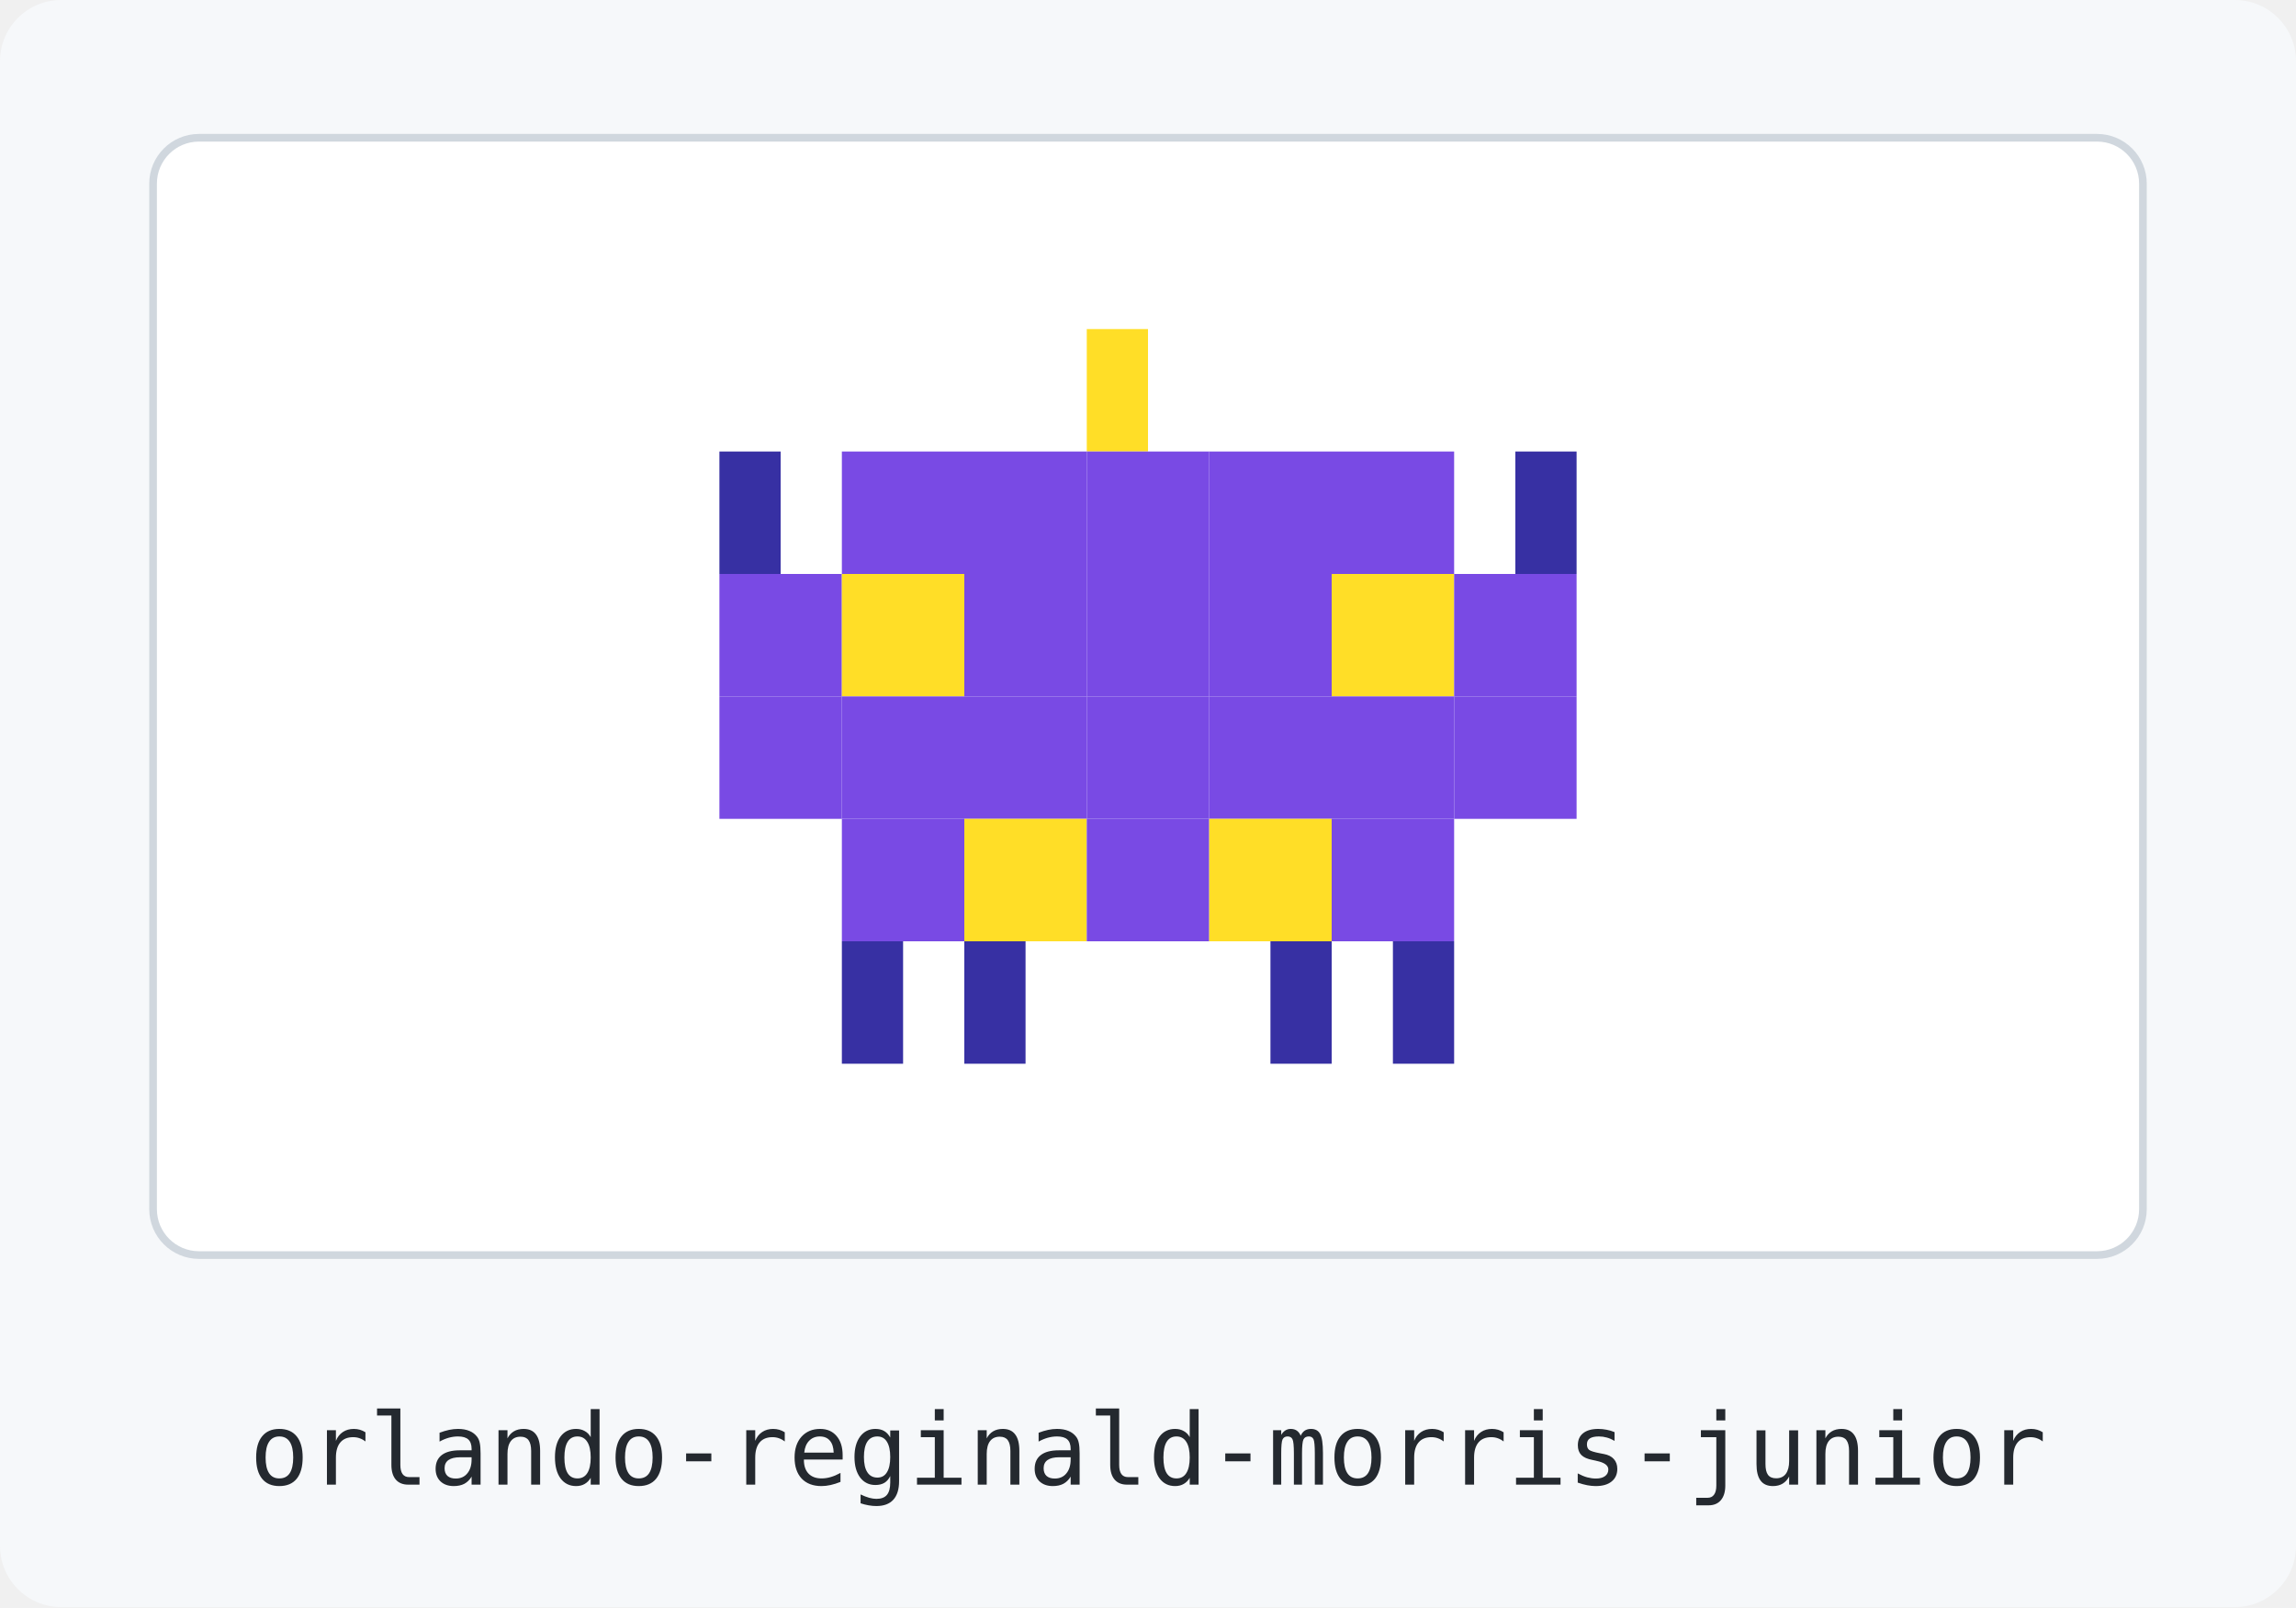
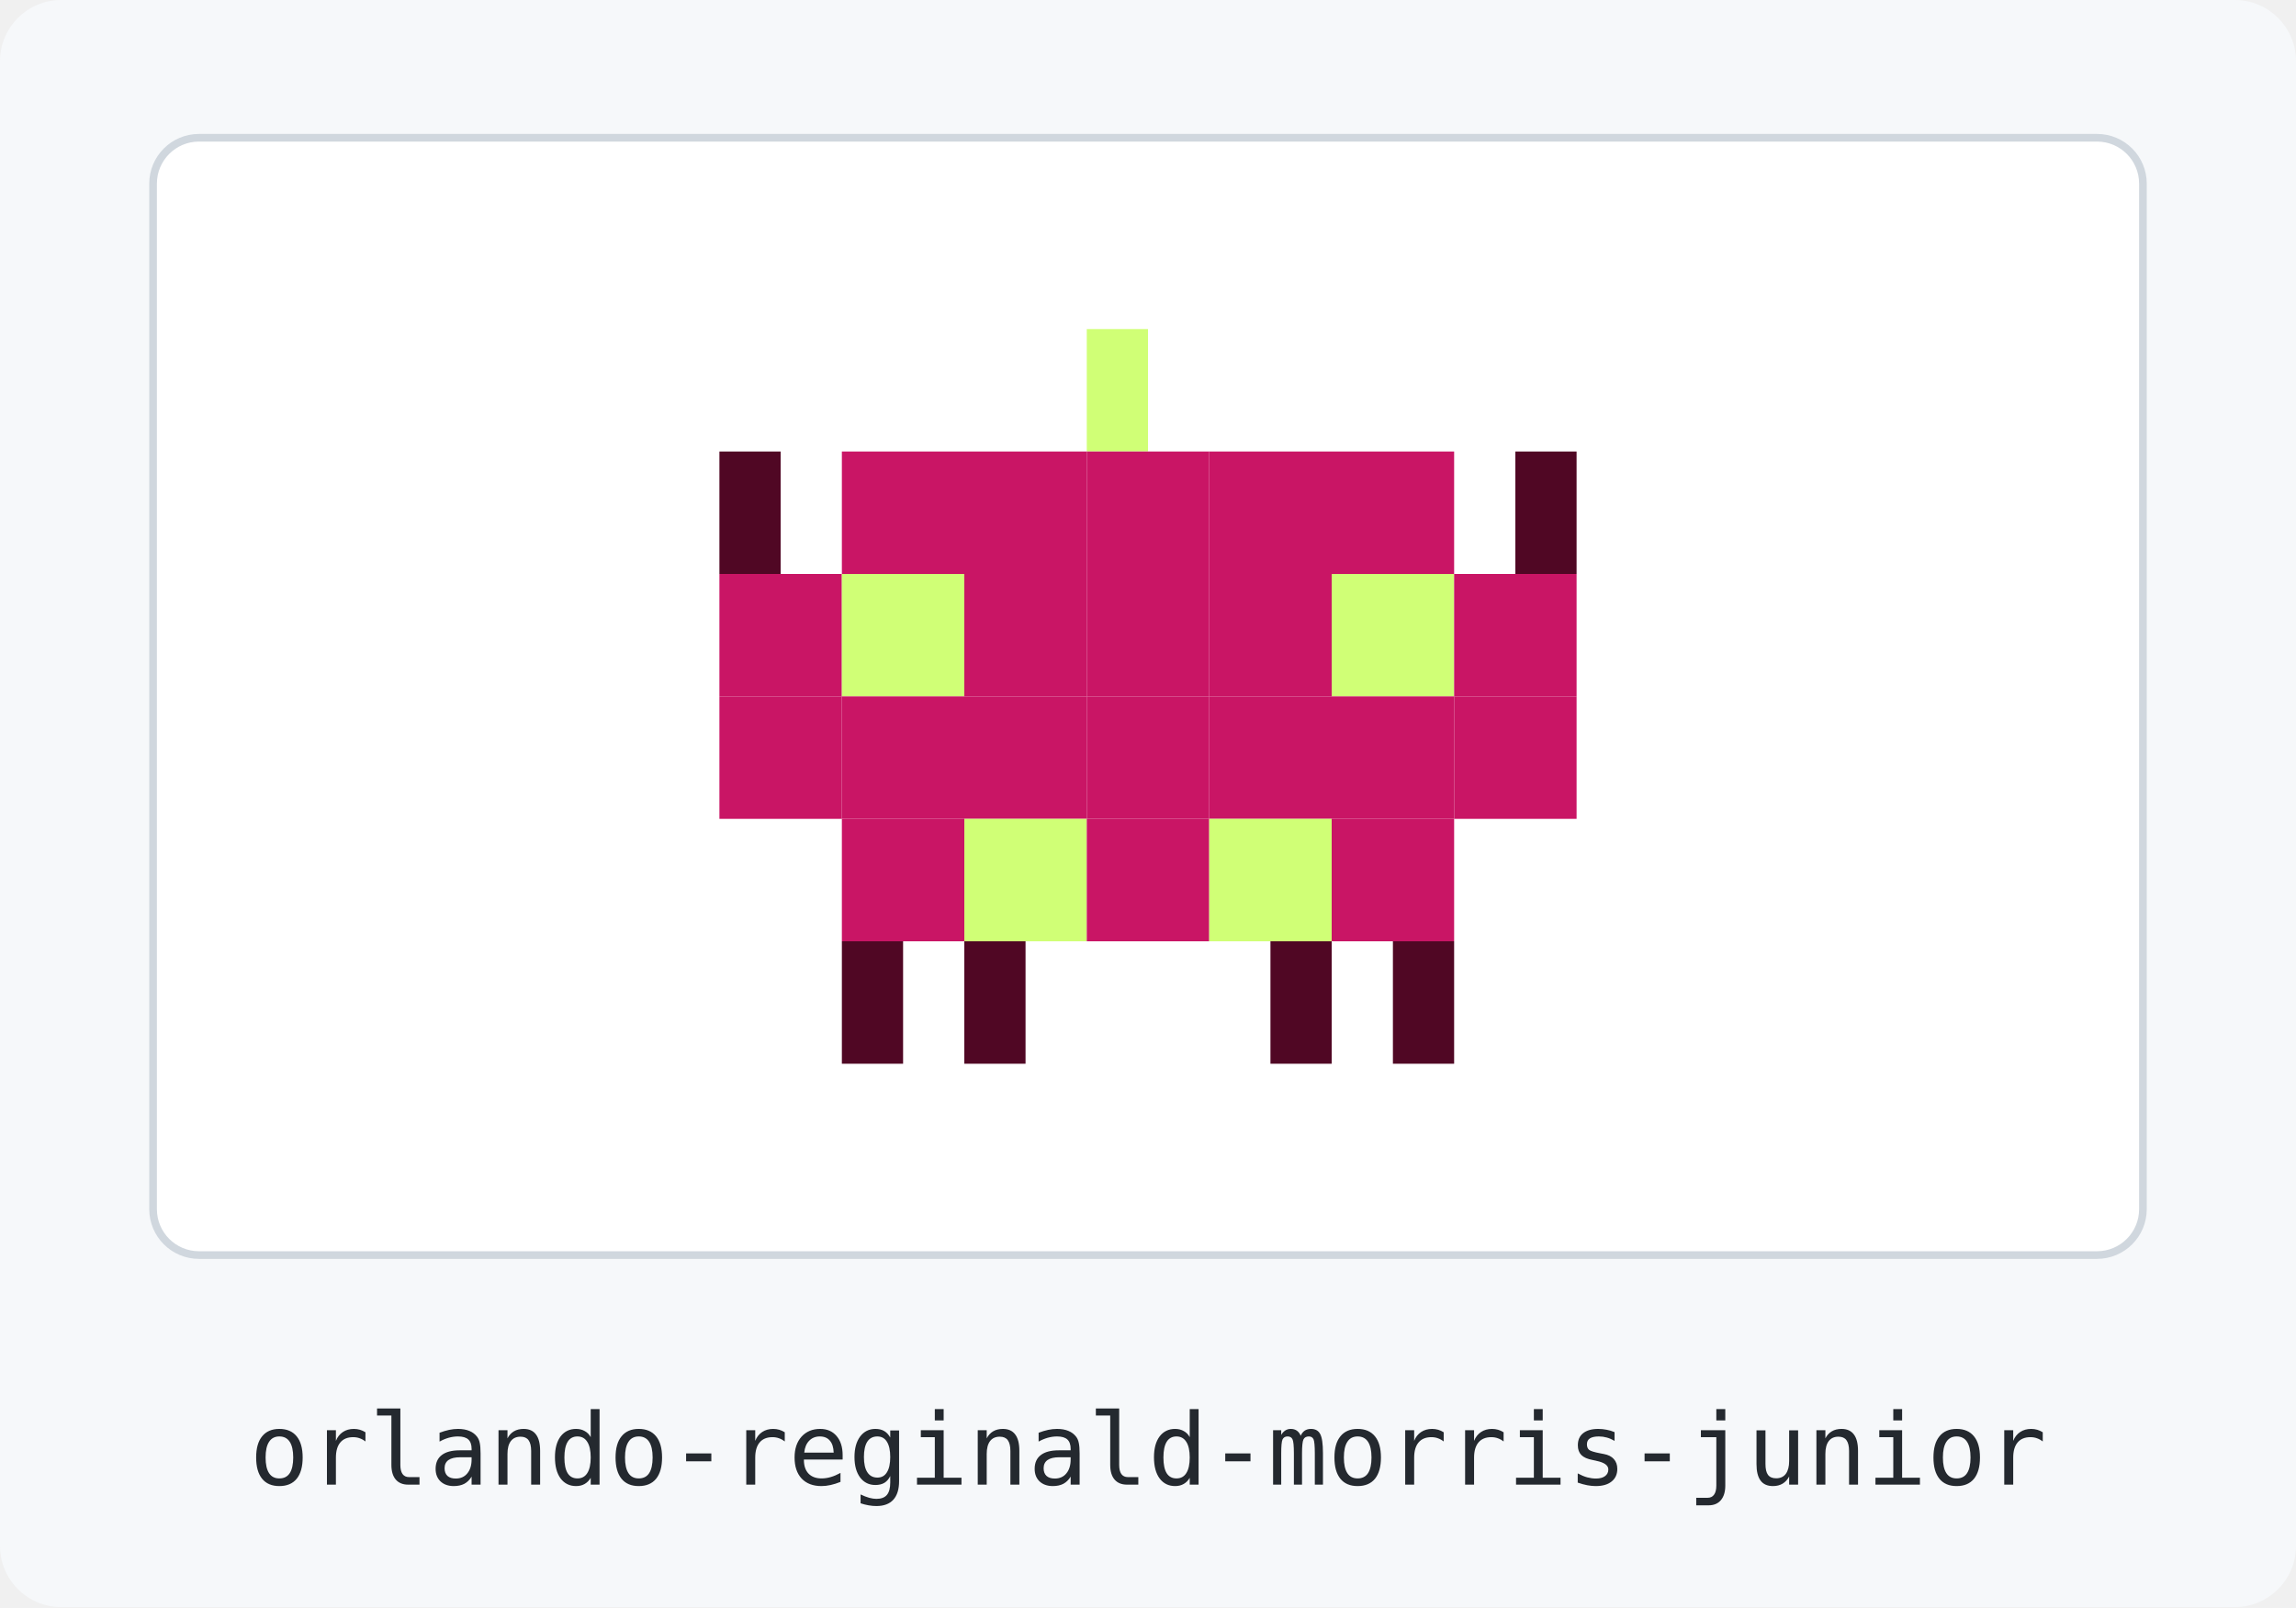
<svg xmlns="http://www.w3.org/2000/svg" width="300" height="210" viewBox="0 0 300 210" role="img" aria-label="orlando-reginald-morris-junior clingon">
  <rect width="300" height="210" rx="8" fill="#f6f8fa" />
  <rect x="20" y="18" width="260" height="146" rx="6" fill="#ffffff" stroke="#d0d7de" />
-   <rect x="142" y="43" width="8" height="16" fill="#ffde27" />
-   <rect x="94" y="59" width="8" height="16" fill="#3730a3" />
-   <rect x="110" y="59" width="16" height="16" fill="#794ae4" />
-   <rect x="126" y="59" width="16" height="16" fill="#794ae4" />
-   <rect x="142" y="59" width="16" height="16" fill="#794ae4" />
-   <rect x="158" y="59" width="16" height="16" fill="#794ae4" />
-   <rect x="174" y="59" width="16" height="16" fill="#794ae4" />
-   <rect x="198" y="59" width="8" height="16" fill="#3730a3" />
-   <rect x="94" y="75" width="16" height="16" fill="#794ae4" />
-   <rect x="110" y="75" width="16" height="16" fill="#ffde27" />
-   <rect x="126" y="75" width="16" height="16" fill="#794ae4" />
-   <rect x="142" y="75" width="16" height="16" fill="#794ae4" />
-   <rect x="158" y="75" width="16" height="16" fill="#794ae4" />
-   <rect x="174" y="75" width="16" height="16" fill="#ffde27" />
-   <rect x="190" y="75" width="16" height="16" fill="#794ae4" />
-   <rect x="94" y="91" width="16" height="16" fill="#794ae4" />
-   <rect x="110" y="91" width="16" height="16" fill="#794ae4" />
-   <rect x="126" y="91" width="16" height="16" fill="#794ae4" />
-   <rect x="142" y="91" width="16" height="16" fill="#794ae4" />
-   <rect x="158" y="91" width="16" height="16" fill="#794ae4" />
-   <rect x="174" y="91" width="16" height="16" fill="#794ae4" />
-   <rect x="190" y="91" width="16" height="16" fill="#794ae4" />
-   <rect x="110" y="107" width="16" height="16" fill="#794ae4" />
-   <rect x="126" y="107" width="16" height="16" fill="#ffde27" />
-   <rect x="142" y="107" width="16" height="16" fill="#794ae4" />
-   <rect x="158" y="107" width="16" height="16" fill="#ffde27" />
-   <rect x="174" y="107" width="16" height="16" fill="#794ae4" />
-   <rect x="110" y="123" width="8" height="16" fill="#3730a3" />
-   <rect x="126" y="123" width="8" height="16" fill="#3730a3" />
-   <rect x="166" y="123" width="8" height="16" fill="#3730a3" />
-   <rect x="182" y="123" width="8" height="16" fill="#3730a3" />
+   <rect x="142" y="43" width="8" height="16" fill="#d0ff76" />
+   <rect x="94" y="59" width="8" height="16" fill="#500724" />
+   <rect x="110" y="59" width="16" height="16" fill="#c91565" />
+   <rect x="126" y="59" width="16" height="16" fill="#c91565" />
+   <rect x="142" y="59" width="16" height="16" fill="#c91565" />
+   <rect x="158" y="59" width="16" height="16" fill="#c91565" />
+   <rect x="174" y="59" width="16" height="16" fill="#c91565" />
+   <rect x="198" y="59" width="8" height="16" fill="#500724" />
+   <rect x="94" y="75" width="16" height="16" fill="#c91565" />
+   <rect x="110" y="75" width="16" height="16" fill="#d0ff76" />
+   <rect x="126" y="75" width="16" height="16" fill="#c91565" />
+   <rect x="142" y="75" width="16" height="16" fill="#c91565" />
+   <rect x="158" y="75" width="16" height="16" fill="#c91565" />
+   <rect x="174" y="75" width="16" height="16" fill="#d0ff76" />
+   <rect x="190" y="75" width="16" height="16" fill="#c91565" />
+   <rect x="94" y="91" width="16" height="16" fill="#c91565" />
+   <rect x="110" y="91" width="16" height="16" fill="#c91565" />
+   <rect x="126" y="91" width="16" height="16" fill="#c91565" />
+   <rect x="142" y="91" width="16" height="16" fill="#c91565" />
+   <rect x="158" y="91" width="16" height="16" fill="#c91565" />
+   <rect x="174" y="91" width="16" height="16" fill="#c91565" />
+   <rect x="190" y="91" width="16" height="16" fill="#c91565" />
+   <rect x="110" y="107" width="16" height="16" fill="#c91565" />
+   <rect x="126" y="107" width="16" height="16" fill="#d0ff76" />
+   <rect x="142" y="107" width="16" height="16" fill="#c91565" />
+   <rect x="158" y="107" width="16" height="16" fill="#d0ff76" />
+   <rect x="174" y="107" width="16" height="16" fill="#c91565" />
+   <rect x="110" y="123" width="8" height="16" fill="#500724" />
+   <rect x="126" y="123" width="8" height="16" fill="#500724" />
+   <rect x="166" y="123" width="8" height="16" fill="#500724" />
+   <rect x="182" y="123" width="8" height="16" fill="#500724" />
  <text x="150" y="194" text-anchor="middle" font-family="ui-monospace, SFMono-Regular, Menlo, Consolas, monospace" font-size="13" font-weight="400" fill="#24292f">orlando-reginald-morris-junior</text>
</svg>
